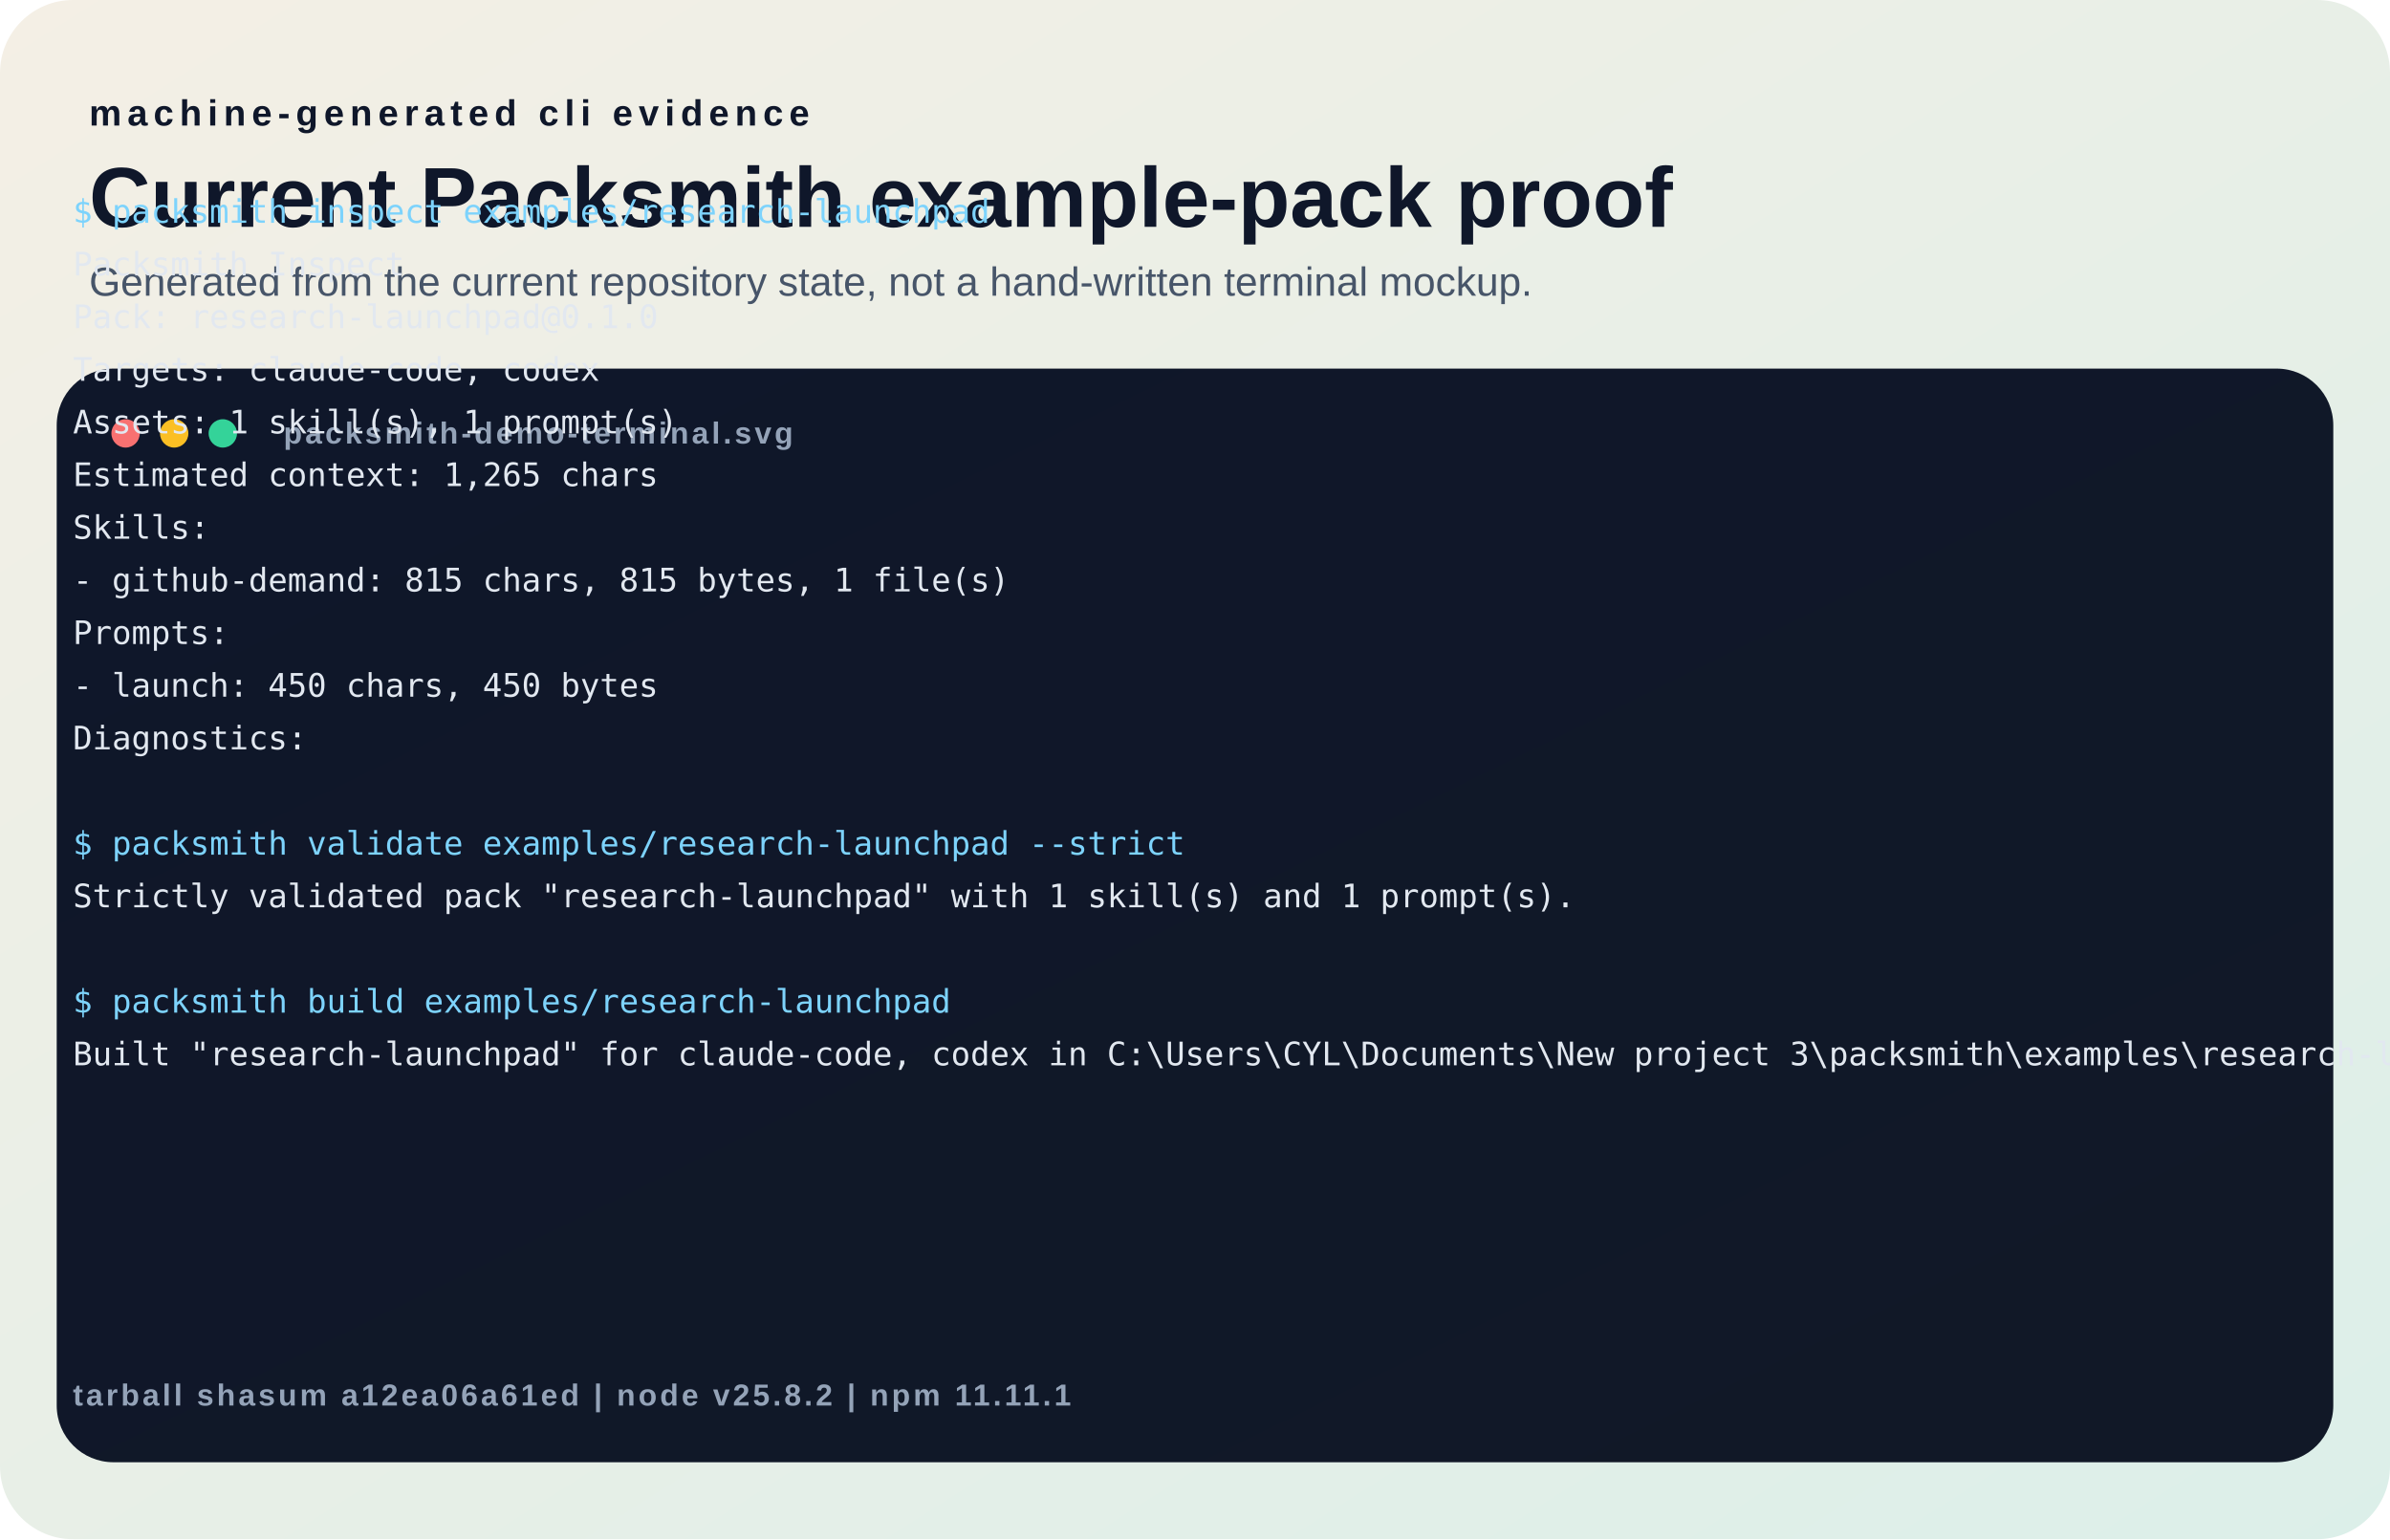
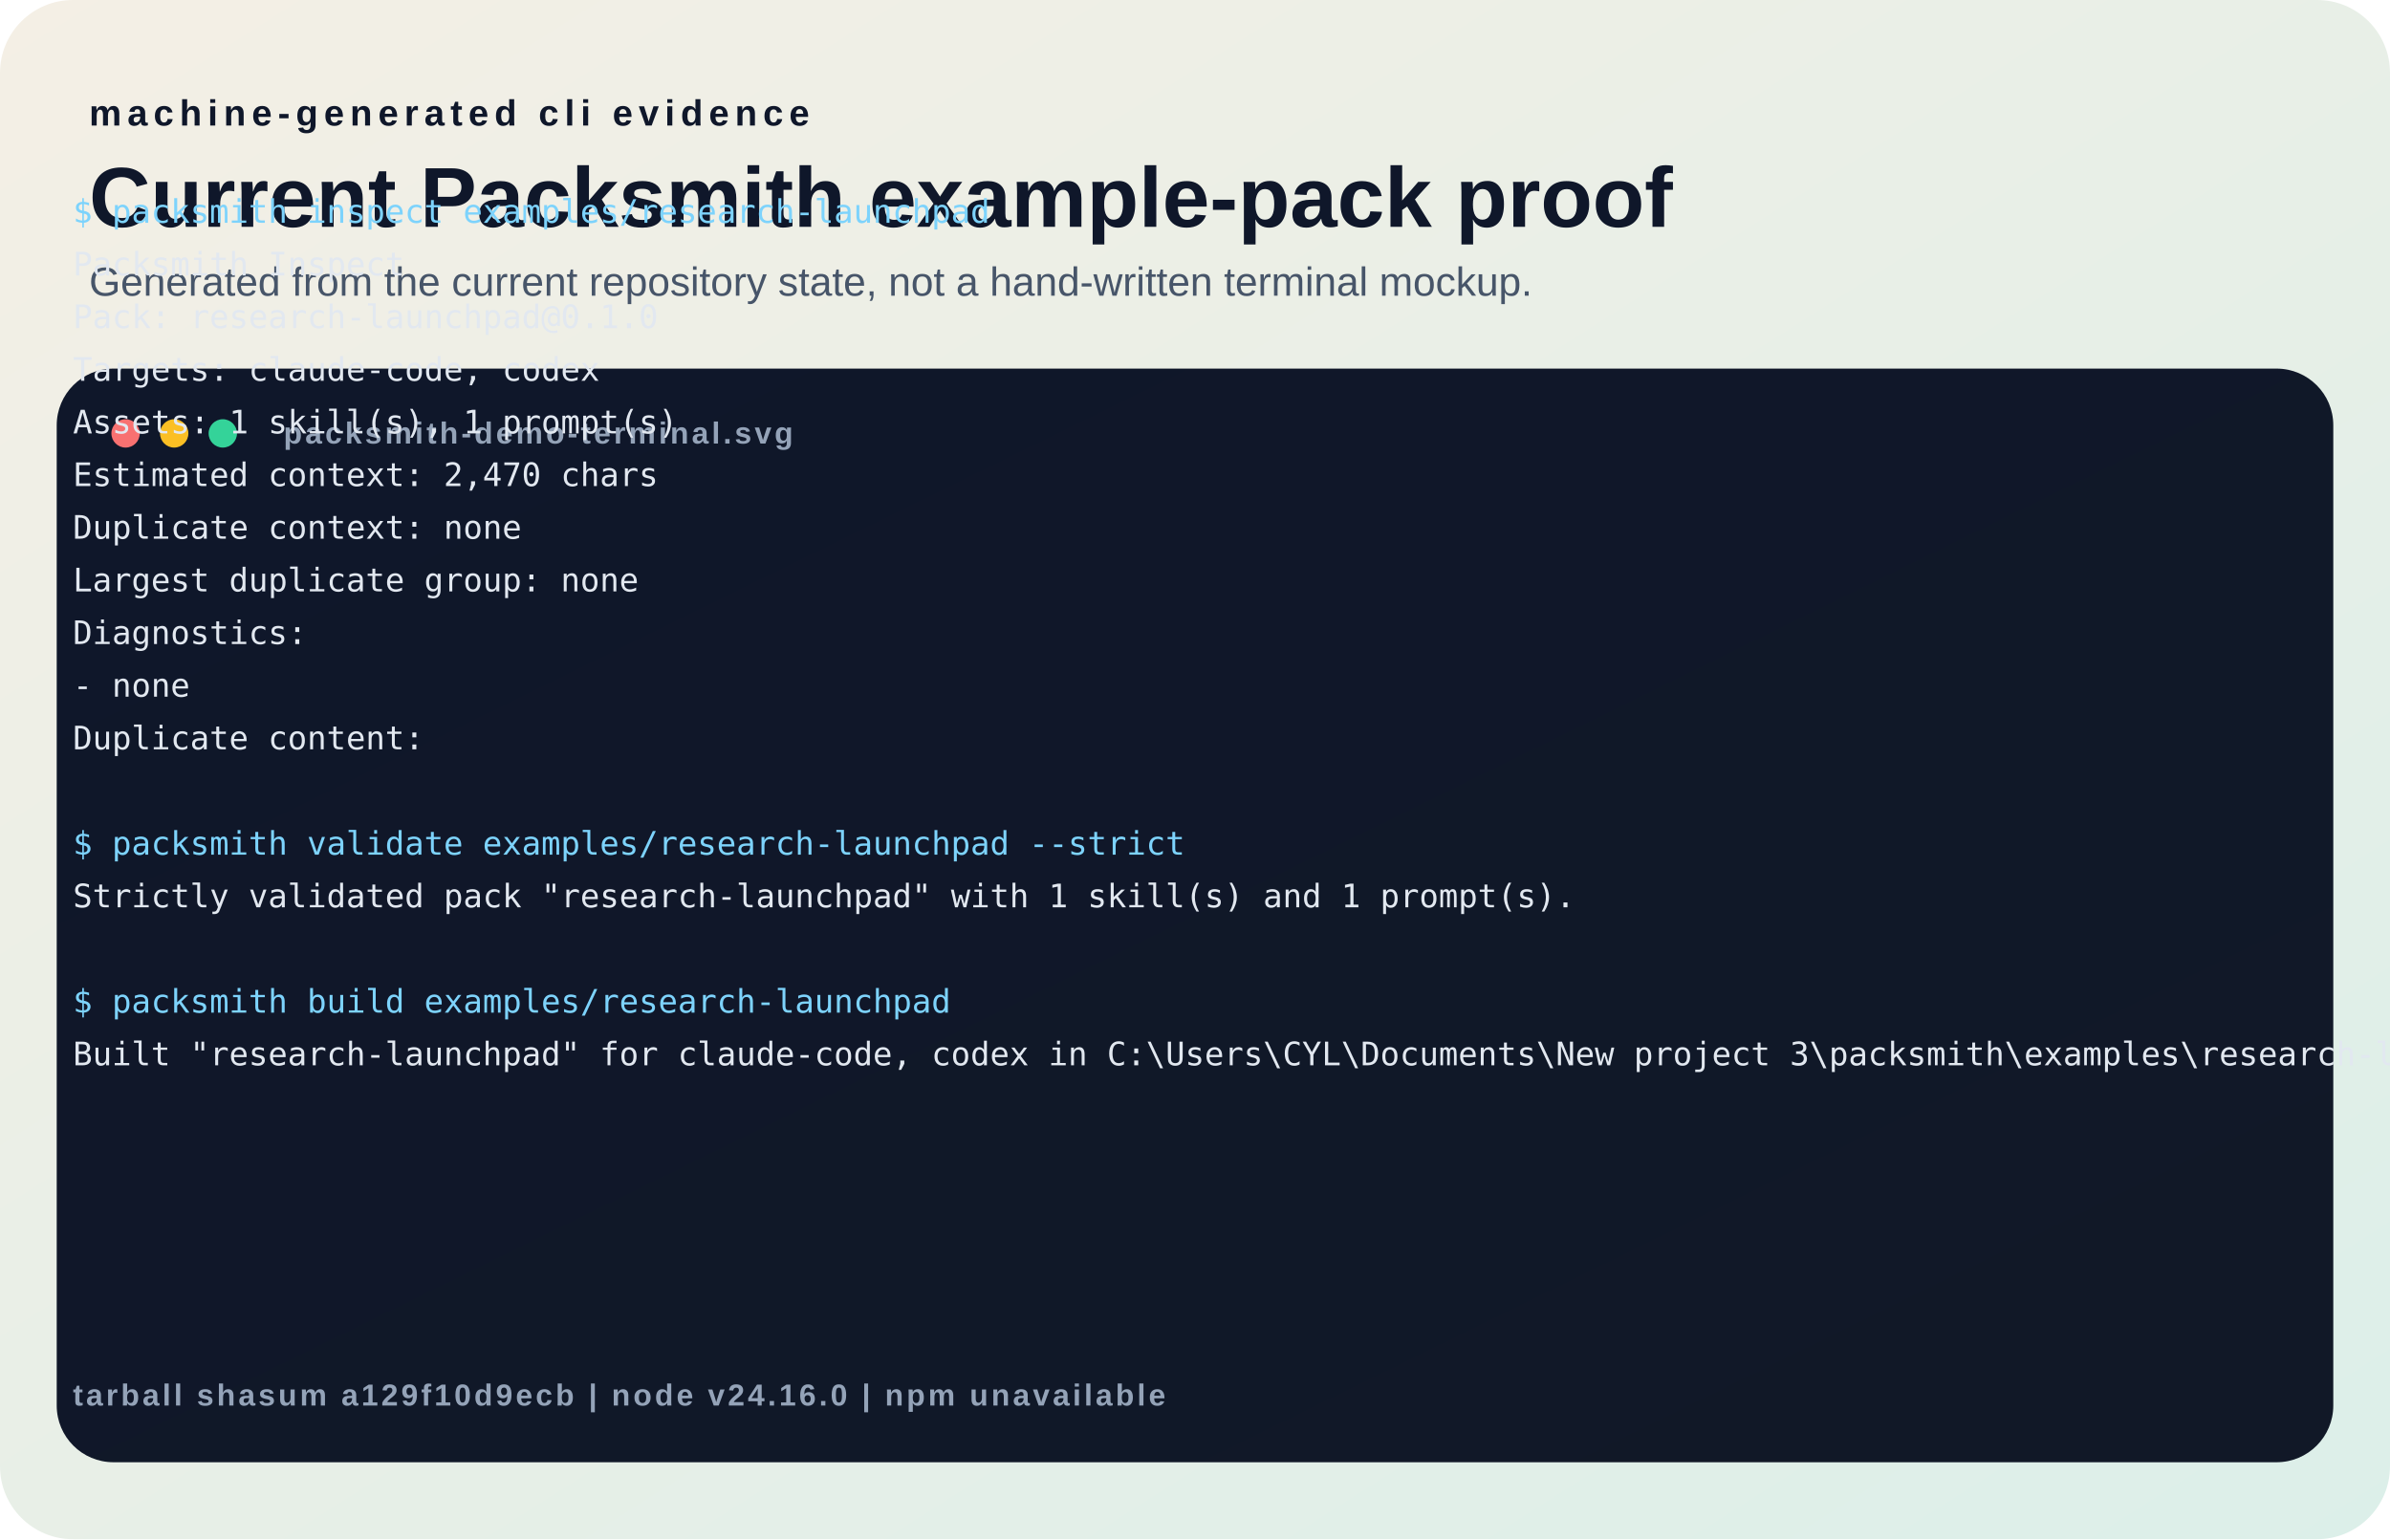
<svg xmlns="http://www.w3.org/2000/svg" width="1180" height="760" viewBox="0 0 1180 760" role="img" aria-labelledby="title desc">
  <defs>
    <linearGradient id="demo-bg" x1="0%" y1="0%" x2="100%" y2="100%">
      <stop offset="0%" stop-color="#f4efe5" />
      <stop offset="100%" stop-color="#dcefe9" />
    </linearGradient>
    <linearGradient id="demo-terminal" x1="0%" y1="0%" x2="100%" y2="100%">
      <stop offset="0%" stop-color="#0f172a" />
      <stop offset="100%" stop-color="#111827" />
    </linearGradient>
  </defs>
  <style>
    .eyebrow { fill: #0f172a; font: 800 18px 'Segoe UI', 'Arial', sans-serif; letter-spacing: 0.16em; text-transform: uppercase; }
    .headline { fill: #0f172a; font: 900 42px 'Segoe UI', 'Arial', sans-serif; }
    .subhead { fill: #475569; font: 500 20px 'Segoe UI', 'Arial', sans-serif; }
    .caption { fill: #94a3b8; font: 600 15px 'Segoe UI', 'Arial', sans-serif; letter-spacing: 0.1em; text-transform: uppercase; }
    .terminal { font: 16px 'Cascadia Code', 'Consolas', monospace; white-space: pre; }
  </style>
  <rect width="1180" height="760" rx="36" fill="url(#demo-bg)" />
  <text x="44" y="62" class="eyebrow">machine-generated cli evidence</text>
  <text x="44" y="112" class="headline">Current Packsmith example-pack proof</text>
  <text x="44" y="146" class="subhead">Generated from the current repository state, not a hand-written terminal mockup.</text>
  <rect x="28" y="182" width="1124" height="540" rx="28" fill="url(#demo-terminal)" />
  <circle cx="62" cy="214" r="7" fill="#f87171" />
  <circle cx="86" cy="214" r="7" fill="#fbbf24" />
  <circle cx="110" cy="214" r="7" fill="#34d399" />
  <text x="140" y="219" class="caption">packsmith-demo-terminal.svg</text>
  <text x="36" y="110" class="terminal" fill="#7dd3fc">$ packsmith inspect examples/research-launchpad</text>
  <text x="36" y="136" class="terminal" fill="#e2e8f0">Packsmith Inspect</text>
  <text x="36" y="162" class="terminal" fill="#e2e8f0">Pack: research-launchpad@0.1.0</text>
  <text x="36" y="188" class="terminal" fill="#e2e8f0">Targets: claude-code, codex</text>
  <text x="36" y="214" class="terminal" fill="#e2e8f0">Assets: 1 skill(s), 1 prompt(s)</text>
-   <text x="36" y="240" class="terminal" fill="#e2e8f0">Estimated context: 1,265 chars</text>
-   <text x="36" y="266" class="terminal" fill="#e2e8f0">Skills:</text>
-   <text x="36" y="292" class="terminal" fill="#e2e8f0">- github-demand: 815 chars, 815 bytes, 1 file(s)</text>
-   <text x="36" y="318" class="terminal" fill="#e2e8f0">Prompts:</text>
-   <text x="36" y="344" class="terminal" fill="#e2e8f0">- launch: 450 chars, 450 bytes</text>
-   <text x="36" y="370" class="terminal" fill="#e2e8f0">Diagnostics:</text>
+   <text x="36" y="240" class="terminal" fill="#e2e8f0">Estimated context: 2,470 chars</text>
+   <text x="36" y="266" class="terminal" fill="#e2e8f0">Duplicate context: none</text>
+   <text x="36" y="292" class="terminal" fill="#e2e8f0">Largest duplicate group: none</text>
+   <text x="36" y="318" class="terminal" fill="#e2e8f0">Diagnostics:</text>
+   <text x="36" y="344" class="terminal" fill="#e2e8f0">- none</text>
+   <text x="36" y="370" class="terminal" fill="#e2e8f0">Duplicate content:</text>
  <text x="36" y="396" class="terminal" fill="#e2e8f0" />
  <text x="36" y="422" class="terminal" fill="#7dd3fc">$ packsmith validate examples/research-launchpad --strict</text>
  <text x="36" y="448" class="terminal" fill="#e2e8f0">Strictly validated pack "research-launchpad" with 1 skill(s) and 1 prompt(s).</text>
  <text x="36" y="474" class="terminal" fill="#e2e8f0" />
  <text x="36" y="500" class="terminal" fill="#7dd3fc">$ packsmith build examples/research-launchpad</text>
  <text x="36" y="526" class="terminal" fill="#e2e8f0">Built "research-launchpad" for claude-code, codex in C:\Users\CYL\Documents\New project 3\packsmith\examples\research-launchpad\dist\research-launchpad.</text>
-   <text x="36" y="694" class="caption">tarball shasum a12ea06a61ed | node v25.8.2 | npm 11.11.1</text>
+   <text x="36" y="694" class="caption">tarball shasum a129f10d9ecb | node v24.16.0 | npm unavailable</text>
</svg>
